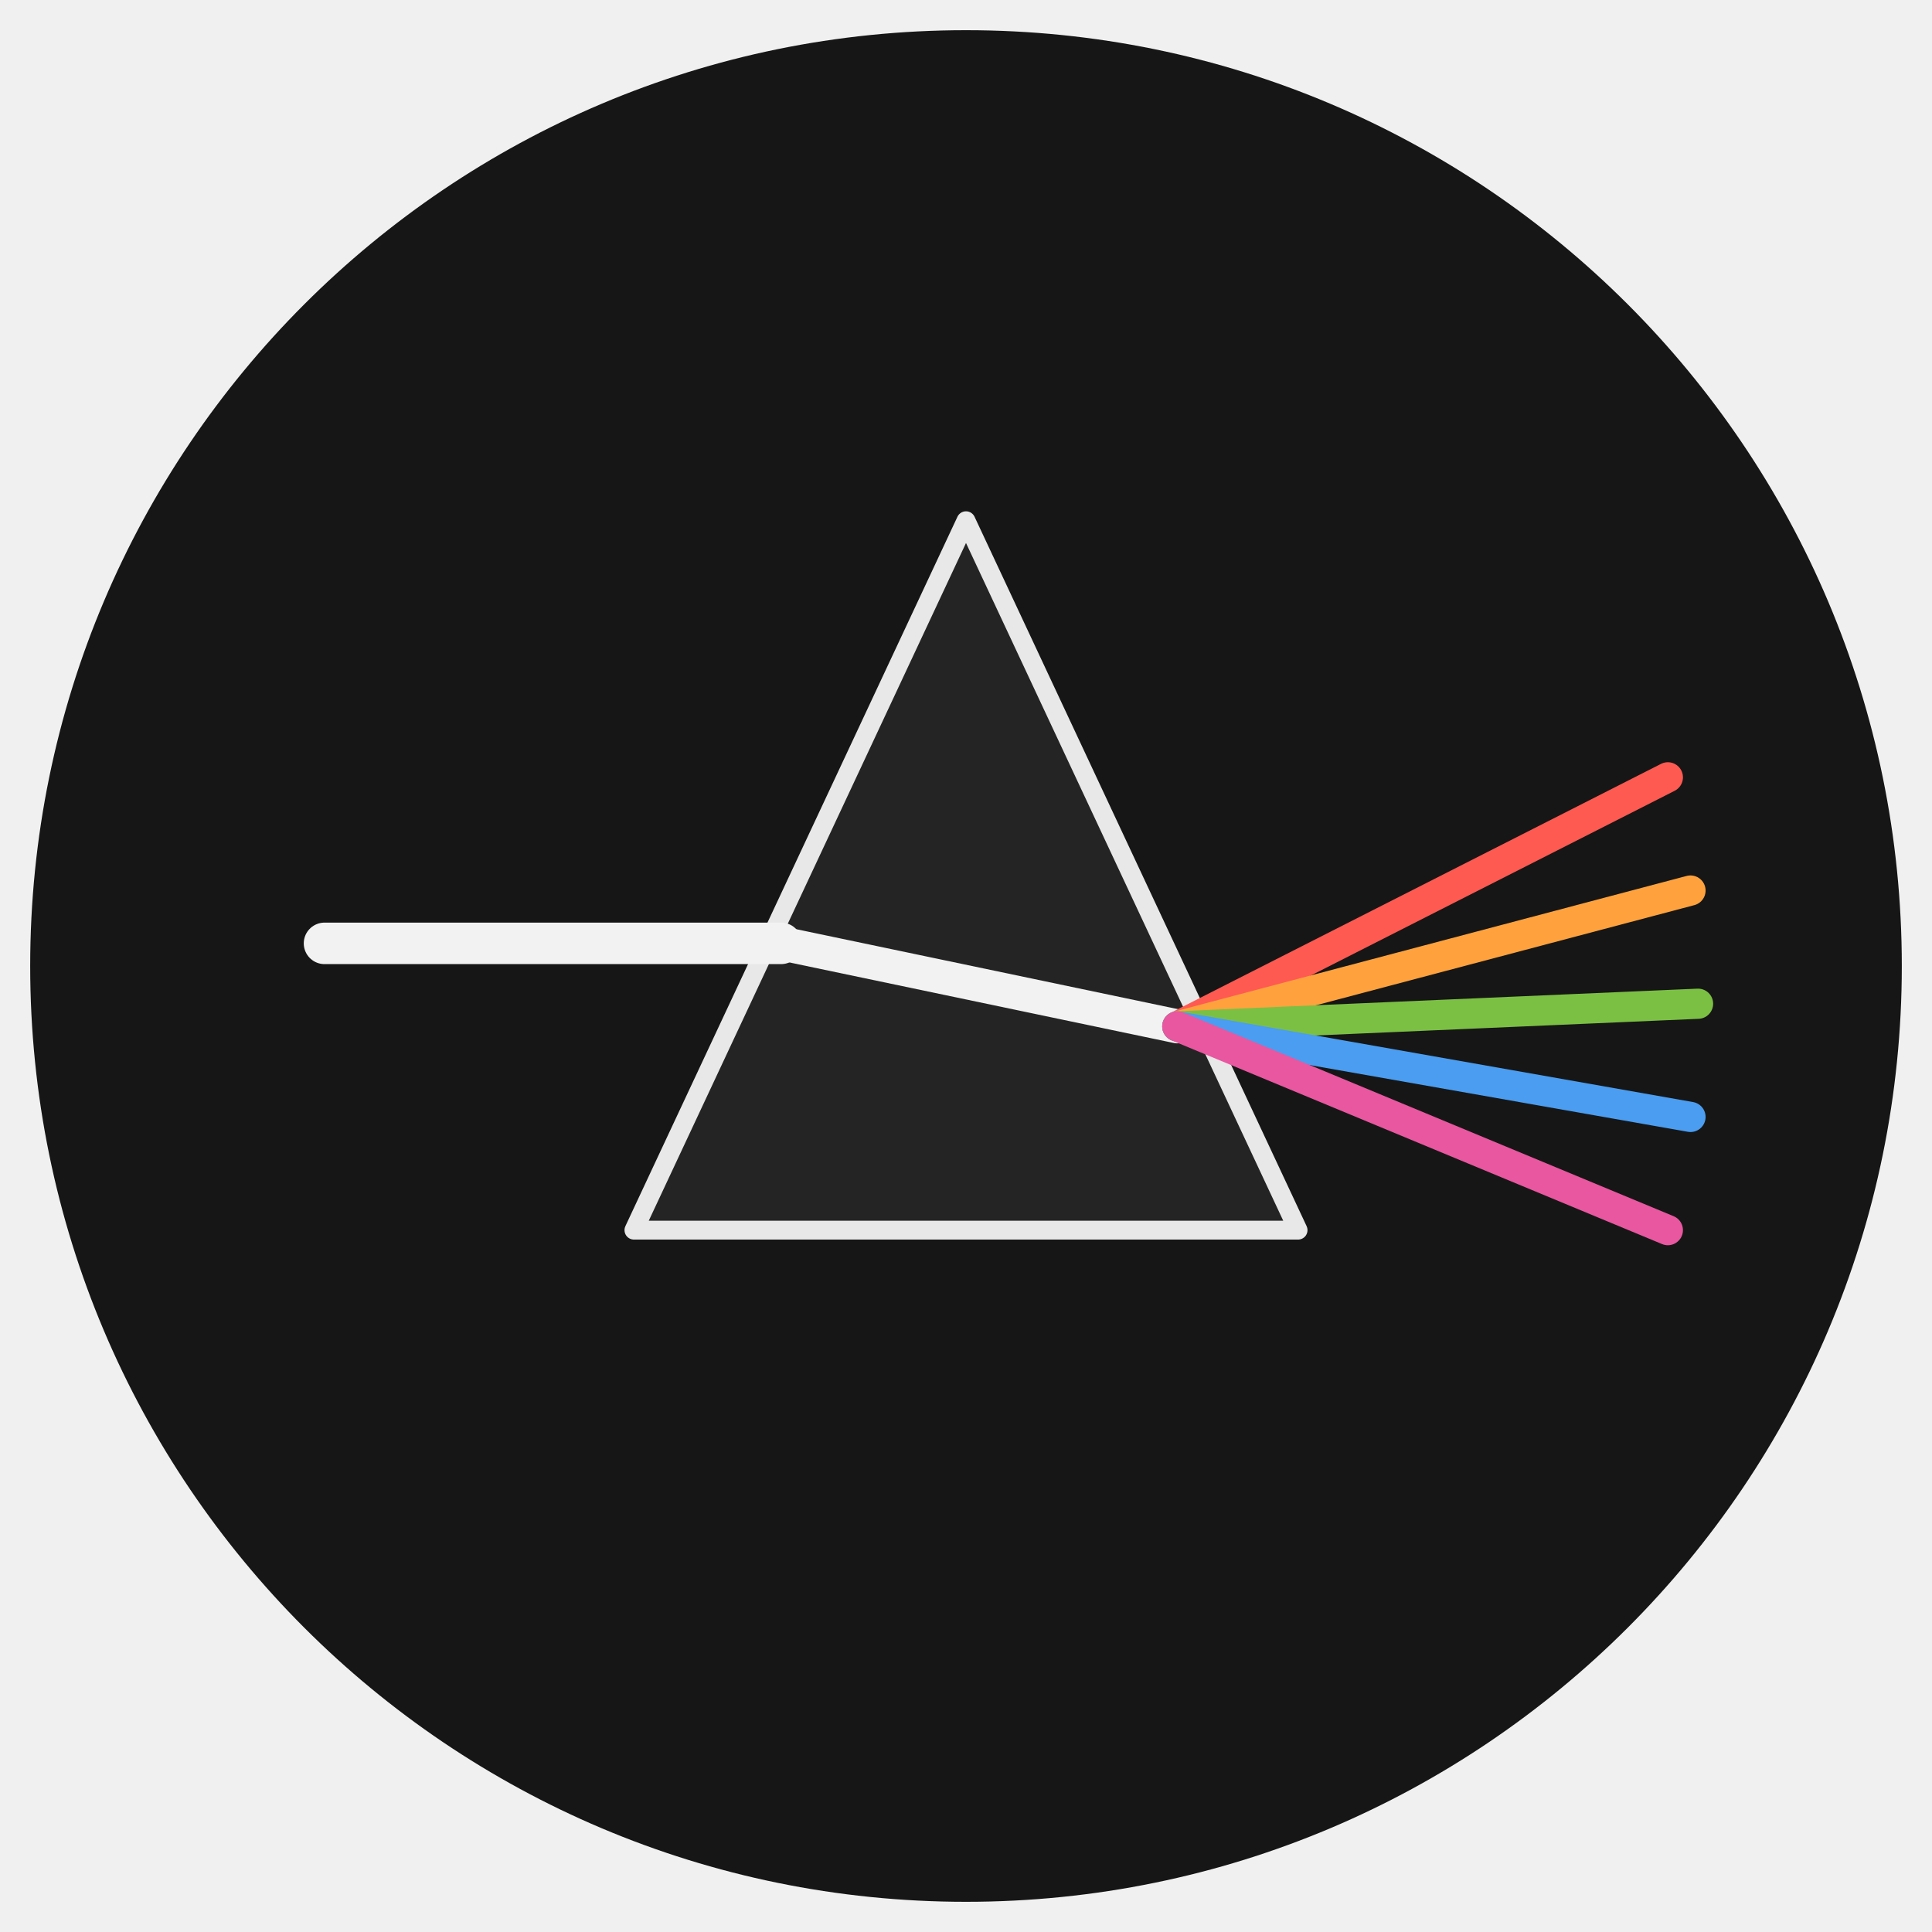
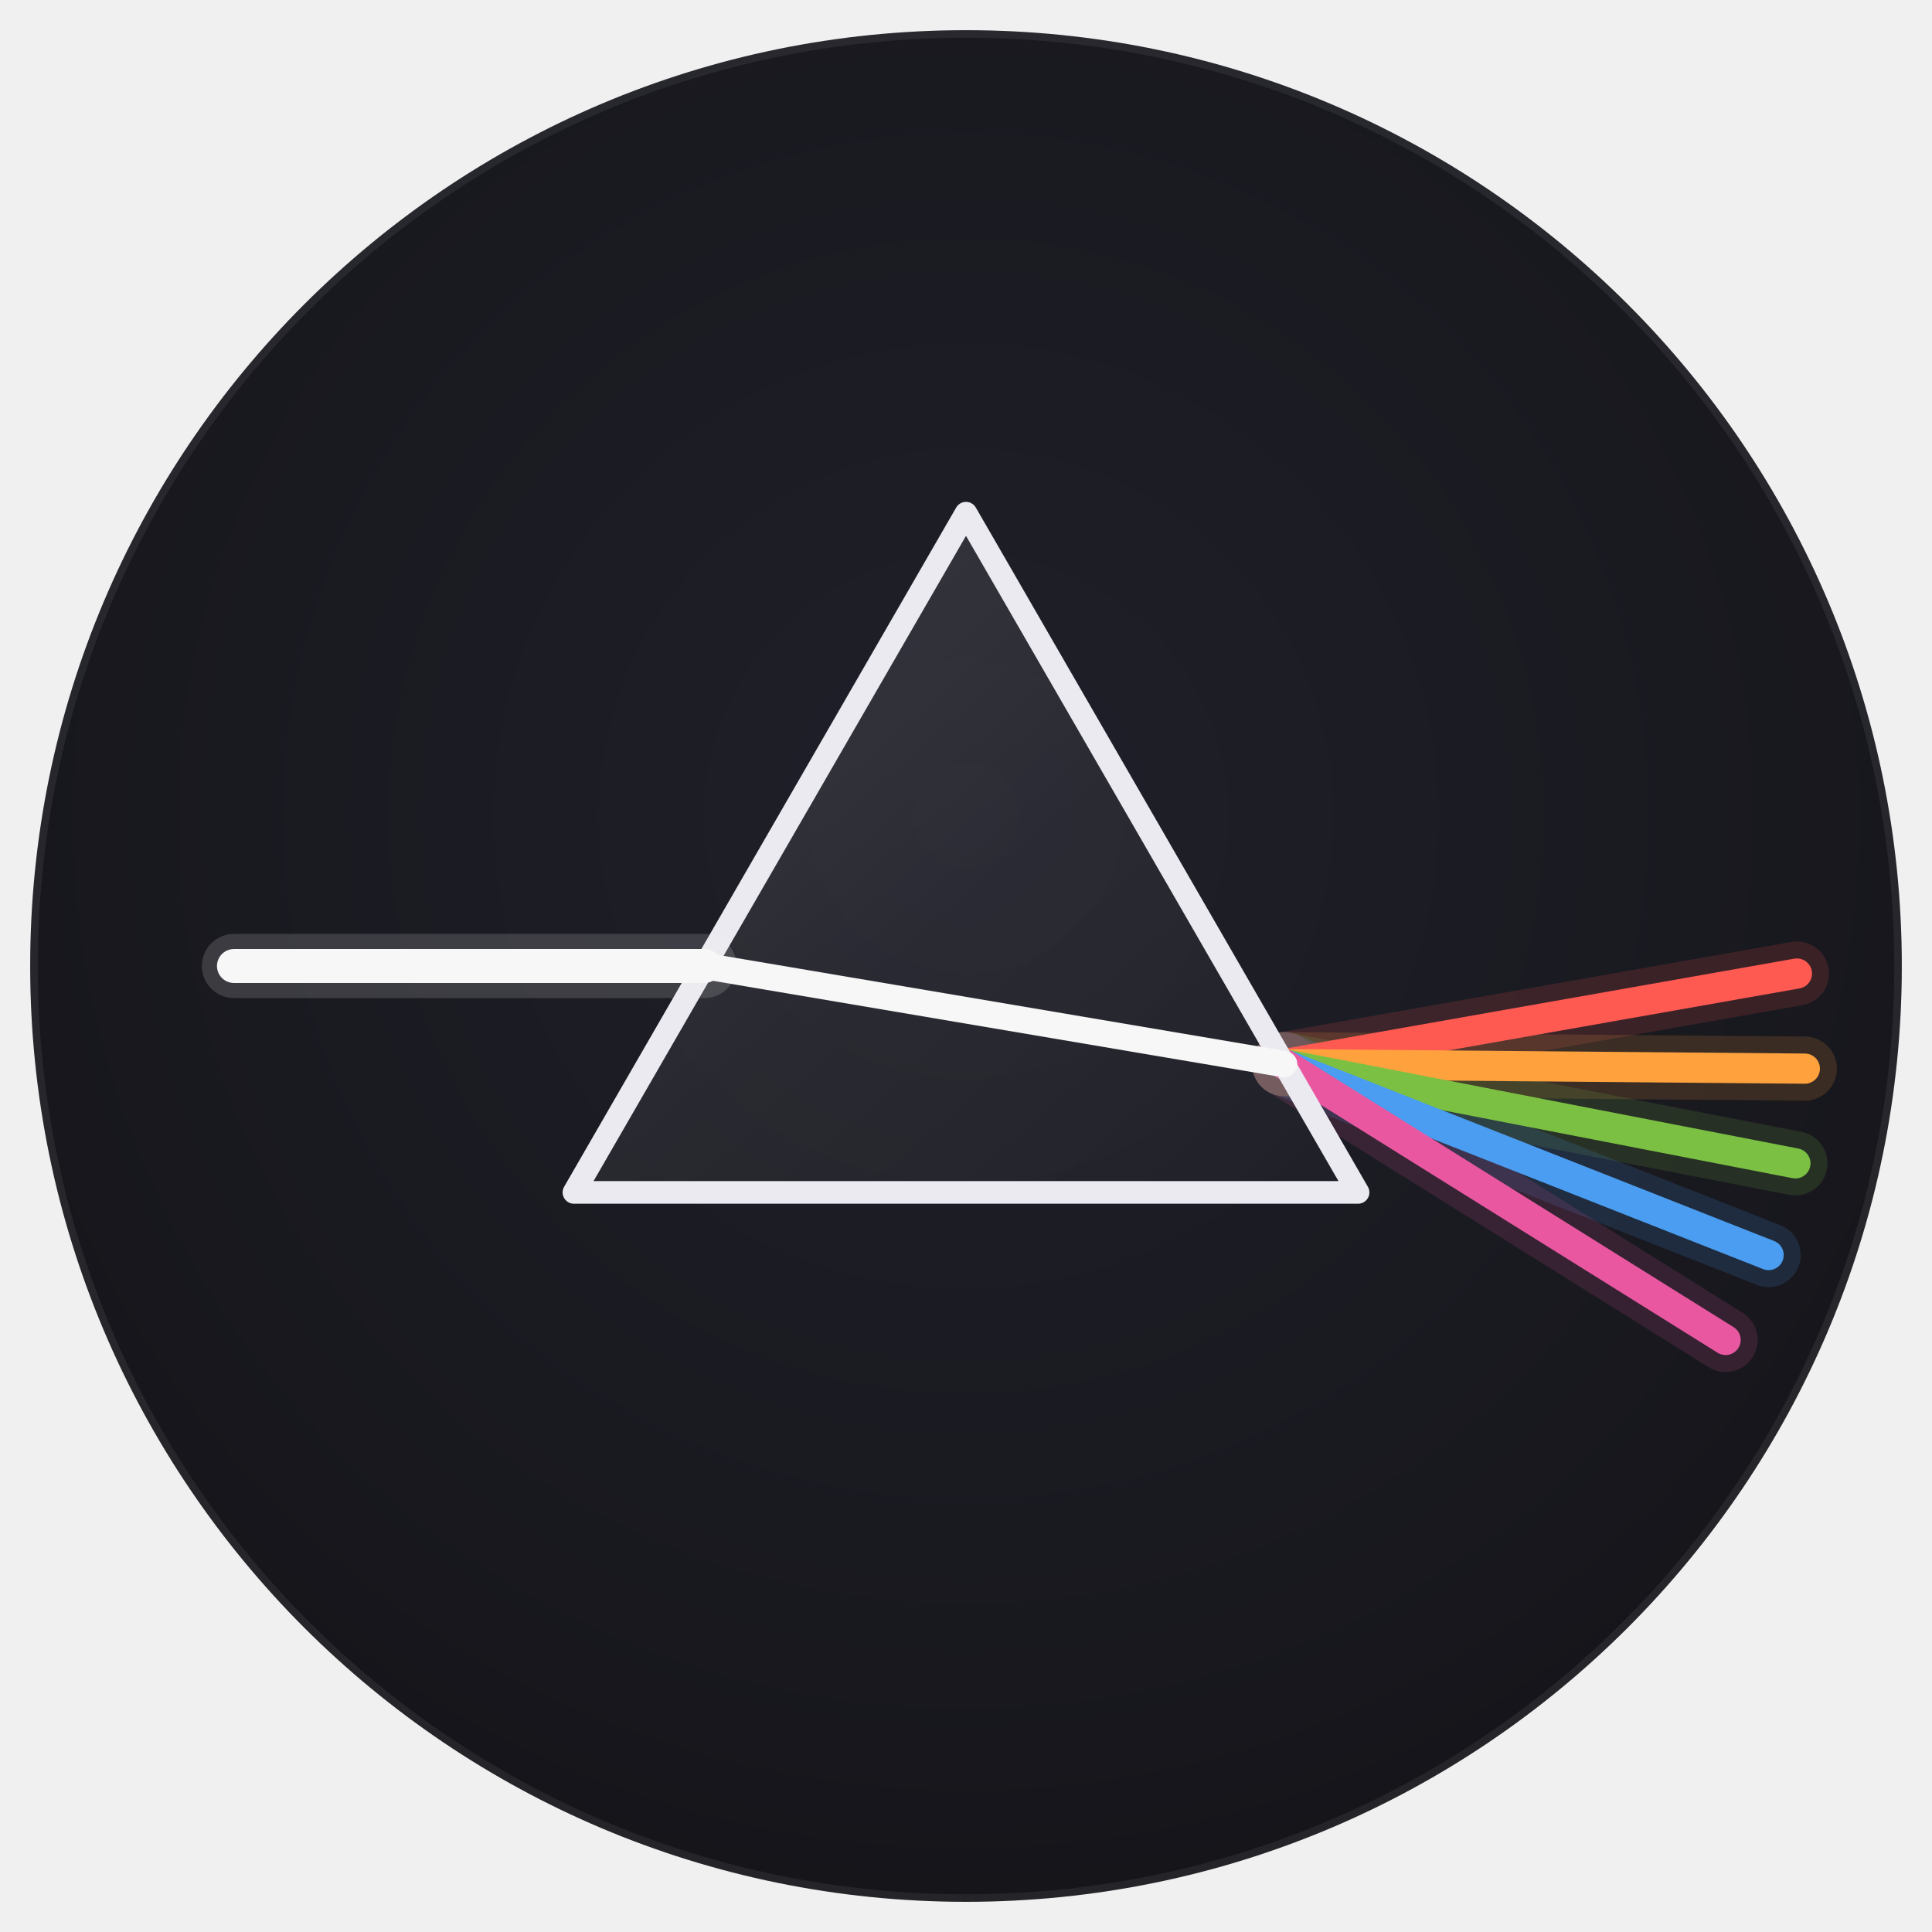
<svg xmlns="http://www.w3.org/2000/svg" viewBox="0 0 512 512">
-   <circle cx="256" cy="256" r="248" fill="#161616" />
-   <polygon points="256,138 344,326 168,326" fill="#ffffff" fill-opacity="0.06" stroke="#e8e8e8" stroke-width="5" stroke-linejoin="round" />
-   <line x1="86" y1="250" x2="207" y2="250" stroke="#f2f2f2" stroke-width="11" stroke-linecap="round" />
-   <line x1="207" y1="250" x2="312" y2="272" stroke="#f2f2f2" stroke-width="9" stroke-linecap="round" />
-   <line x1="312" y1="272" x2="442" y2="206" stroke="#ff5a52" stroke-width="8" stroke-linecap="round" />
-   <line x1="312" y1="272" x2="448" y2="236" stroke="#ffa23d" stroke-width="8" stroke-linecap="round" />
-   <line x1="312" y1="272" x2="450" y2="266" stroke="#7bc043" stroke-width="8" stroke-linecap="round" />
-   <line x1="312" y1="272" x2="448" y2="296" stroke="#4a9df0" stroke-width="8" stroke-linecap="round" />
-   <line x1="312" y1="272" x2="442" y2="326" stroke="#e857a0" stroke-width="8" stroke-linecap="round" />
+   <defs>
+     <radialGradient id="disc" cx="50%" cy="42%" r="72%">
+       <stop offset="0%" stop-color="#20202a" />
+       <stop offset="70%" stop-color="#17171d" />
+       <stop offset="100%" stop-color="#101014" />
+     </radialGradient>
+     <linearGradient id="glass" x1="0%" y1="0%" x2="100%" y2="100%">
+       <stop offset="0%" stop-color="#ffffff" stop-opacity="0.13" />
+       <stop offset="55%" stop-color="#ffffff" stop-opacity="0.05" />
+       <stop offset="100%" stop-color="#ffffff" stop-opacity="0.02" />
+     </linearGradient>
+   </defs>
+   <circle cx="256" cy="256" r="248" fill="url(#disc)" />
+   <circle cx="256" cy="256" r="247" fill="none" stroke="#ffffff" stroke-opacity="0.07" stroke-width="2" />
+   <g stroke-linecap="round" fill="none">
+     <g stroke-width="17" stroke-opacity="0.15">
+       <line x1="340.3" y1="282" x2="476.2" y2="258.0" stroke="#ff5a52" />
+       <line x1="340.3" y1="282" x2="478.3" y2="283.2" stroke="#ffa23d" />
+       <line x1="340.3" y1="282" x2="475.8" y2="308.3" stroke="#7bc043" />
+       <line x1="340.3" y1="282" x2="468.7" y2="332.6" stroke="#4a9df0" />
+       <line x1="340.3" y1="282" x2="457.3" y2="355.1" stroke="#e857a0" />
+     </g>
+     <g stroke-width="8">
+       <line x1="340.3" y1="282" x2="476.2" y2="258.0" stroke="#ff5a52" />
+       <line x1="340.3" y1="282" x2="478.3" y2="283.2" stroke="#ffa23d" />
+       <line x1="340.3" y1="282" x2="475.8" y2="308.3" stroke="#7bc043" />
+       <line x1="340.3" y1="282" x2="468.7" y2="332.6" stroke="#4a9df0" />
+       <line x1="340.3" y1="282" x2="457.3" y2="355.1" stroke="#e857a0" />
+     </g>
+   </g>
+   <polygon points="256,136 359.9,316 152.1,316" fill="url(#glass)" stroke="#eaeaf0" stroke-width="6" stroke-linejoin="round" />
+   <g stroke-linecap="round" fill="none">
+     <line x1="62" y1="256" x2="186.7" y2="256" stroke="#f2f2f2" stroke-opacity="0.16" stroke-width="17" />
+     <line x1="62" y1="256" x2="186.7" y2="256" stroke="#f7f7f7" stroke-width="9" />
+     <line x1="186.7" y1="256" x2="340.3" y2="282" stroke="#f7f7f7" stroke-width="7" />
+   </g>
</svg>
